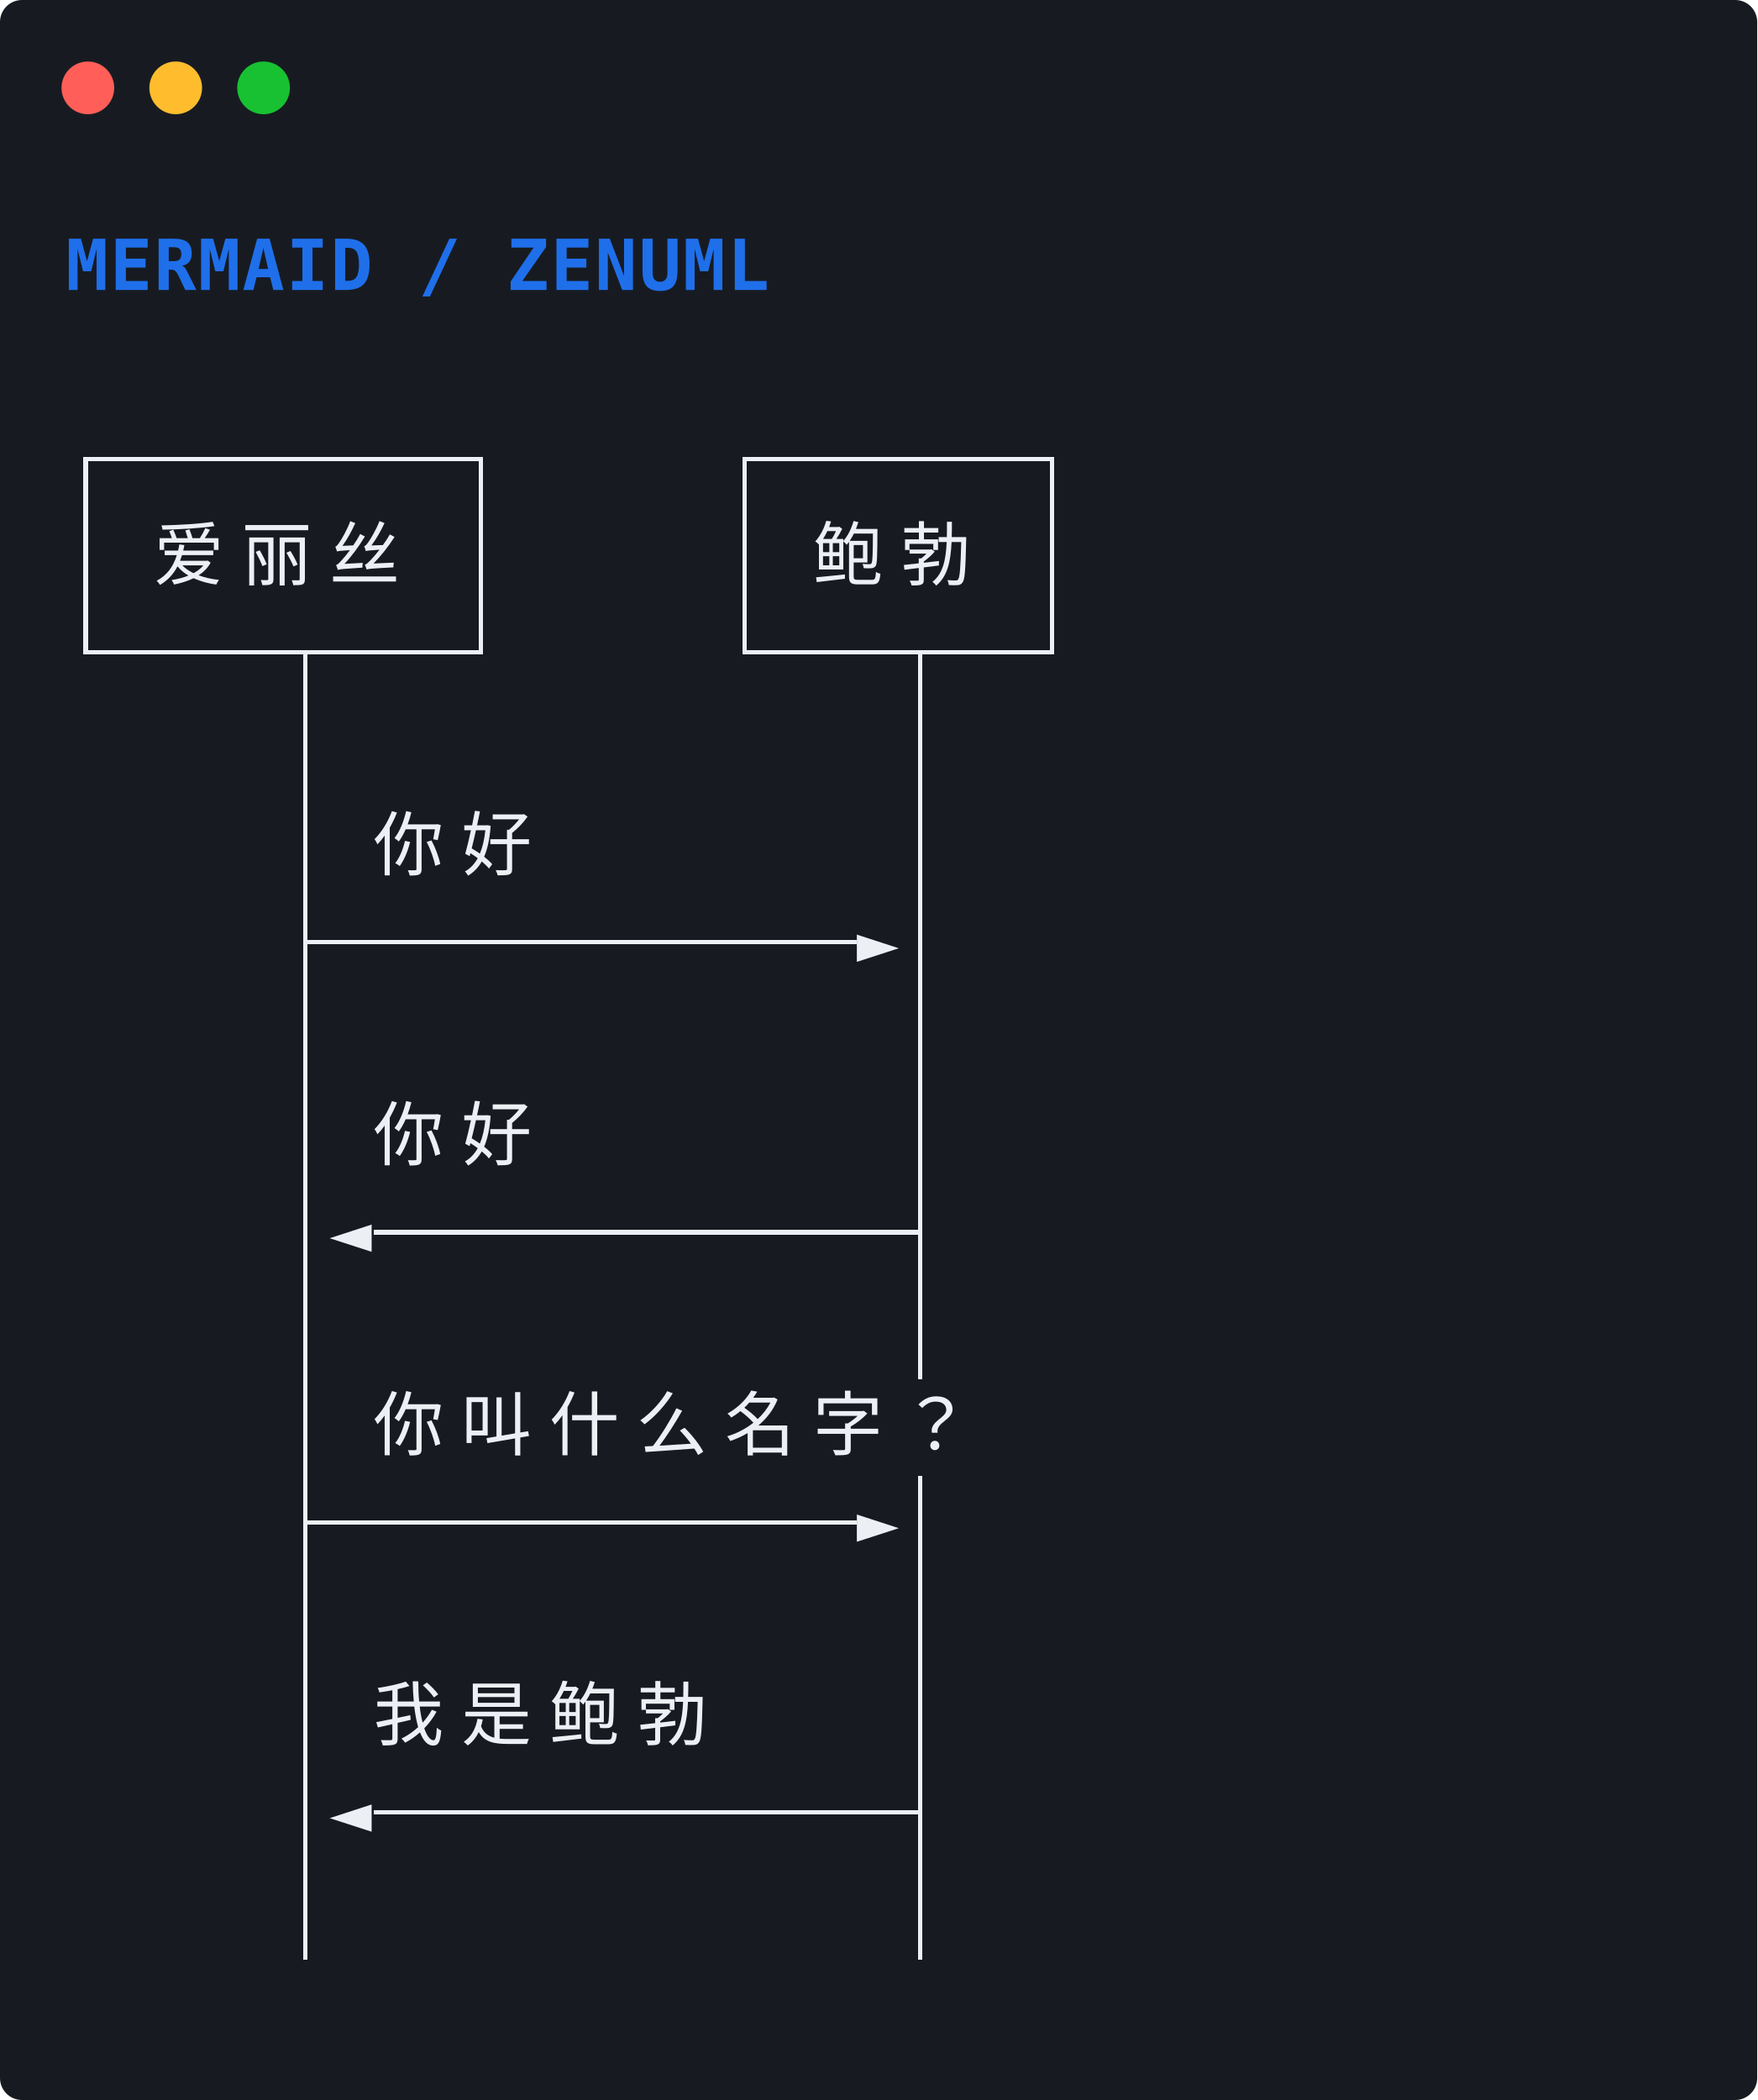
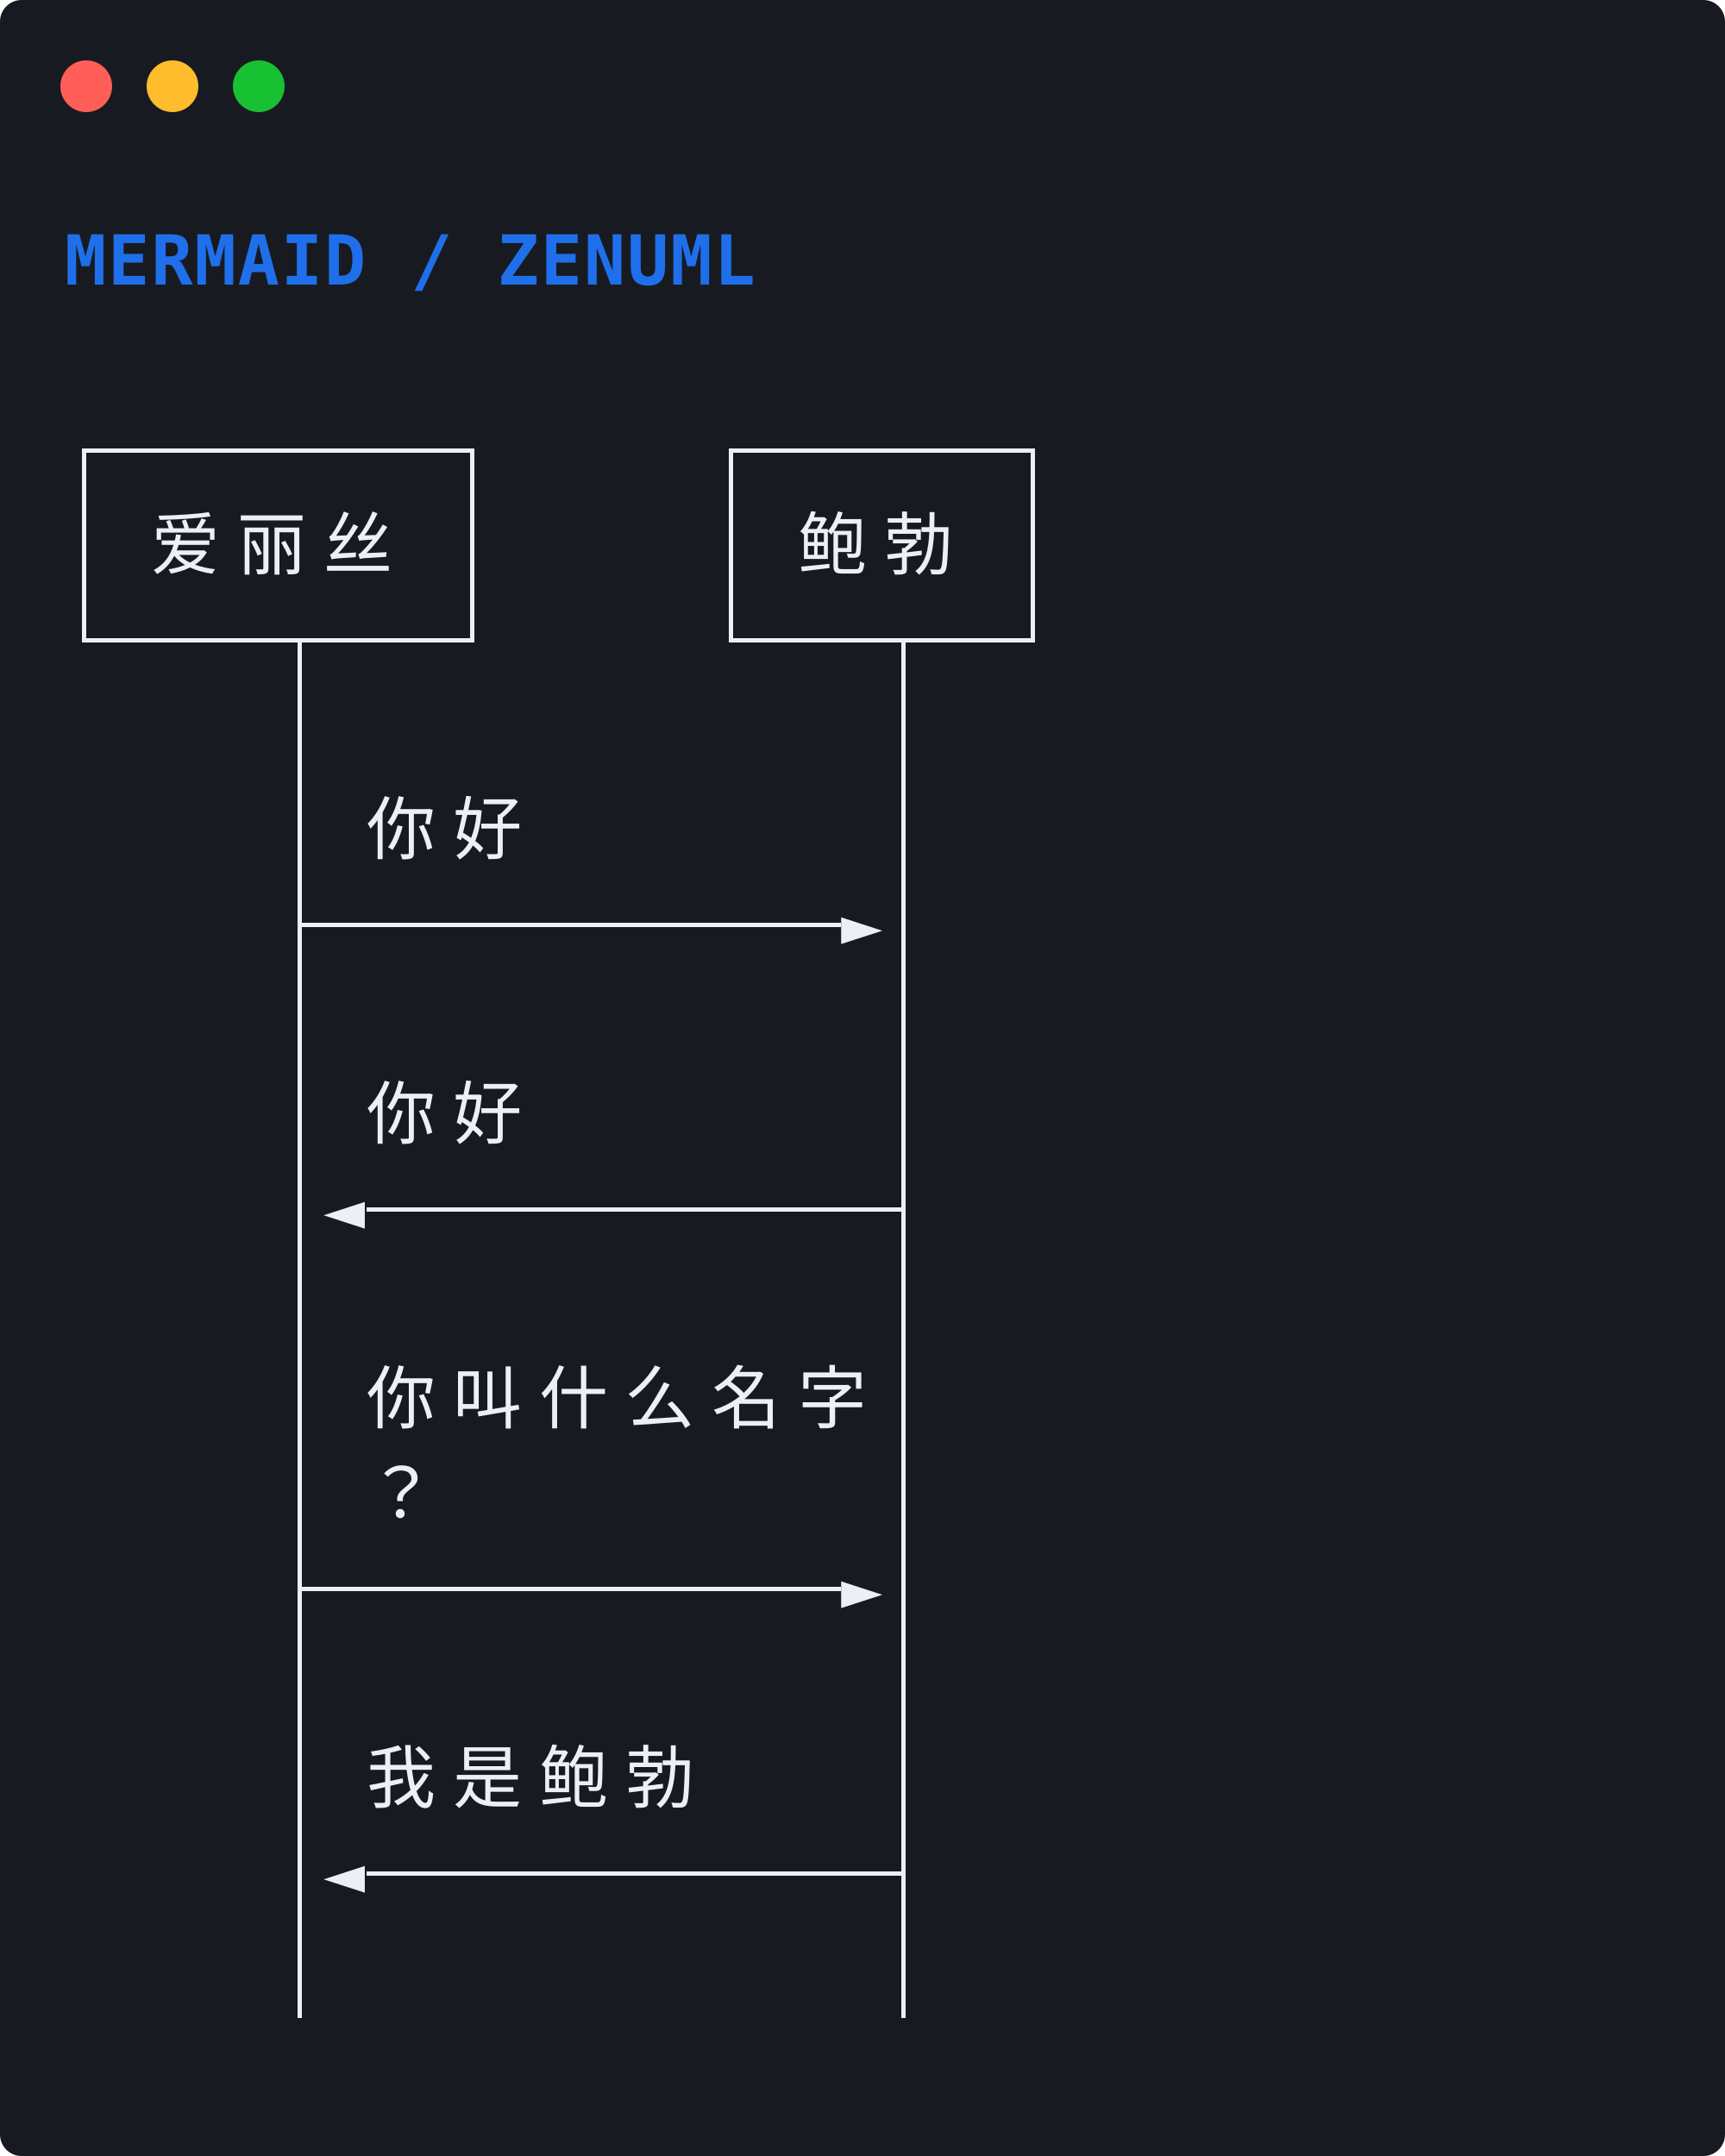
- <svg xmlns="http://www.w3.org/2000/svg" width="400" height="478" viewBox="0 0 400 478">
-   <rect width="400" height="478" rx="5" fill="#171b21" />
+ <svg xmlns="http://www.w3.org/2000/svg" width="400" height="500" viewBox="0 0 400 500">
+   <rect width="400" height="500" rx="5" fill="#171b21" />
  <circle cx="20" cy="20" r="6" fill="#ff5f58" />
  <circle cx="40" cy="20" r="6" fill="#ffbd2e" />
  <circle cx="60" cy="20" r="6" fill="#18c132" />
-   <svg x="15" y="50" width="360" height="418" viewBox="0 0 360 418" overflow="hidden">
+   <svg x="15" y="50" width="360" height="440" viewBox="0 0 360 440" overflow="hidden">
    <style>.s0{fill:#1f6feb;font-weight:700}text{white-space:pre;font-kerning:none;font-variant-ligatures:none;font-synthesis:none;font-optical-sizing:none;-webkit-font-smoothing:antialiased;text-rendering:optimizeLegibility;text-decoration-skip-ink:none;text-decoration-thickness:1px;text-underline-offset:2px;letter-spacing:0.4px}</style>
    <g font-family="'JetBrains Mono','Fira Code','SF Mono',Menlo,Consolas,'DejaVu Sans Mono','Liberation Mono','Symbols Nerd Font Mono','Symbols Nerd Font','Powerline Symbols','Apple Symbols','Segoe UI Symbol','Noto Sans Symbols 2','Noto Sans Symbols','Apple Color Emoji','Segoe UI Emoji','Noto Color Emoji',monospace" font-size="16" fill="#eceff4" shape-rendering="crispEdges">
      <defs>
        <g id="c">
          <rect width="10" height="22" fill="#6a737d" />
        </g>
        <g id="l0">
          <path d="M54 0h1v22H54M194 0h1v22H194" />
        </g>
        <g id="l1">
          <path d="M54 0h1v22H54M194 0h1v22H194" />
          <text x="70" y="16">你</text>
          <text x="90" y="16">好</text>
        </g>
        <g id="l2">
          <path d="M54 10h6v1H54M54 0h1v22H54M60 10h120v1H60M194 0h1v22H194" />
          <text x="180" y="16">►</text>
        </g>
        <g id="l3">
          <path d="M54 0h1v22H54M70 10h120v1H70M190 10h5v1H190M194 0h1v22H194" />
          <text x="60" y="16">◄</text>
        </g>
      </defs>
      <g class="r">
        <g transform="translate(0 0)">
          <g transform="translate(0 0)">
            <text y="16" class="s0">MERMAID / ZENUML</text>
          </g>
          <g transform="translate(0 44)">
            <path d="M4 10h6v1H4M4 10h1v12H4M10 10h80v1H10M90 10h5v1H90M94 10h1v12H94M154 10h6v1H154M154 10h1v12H154M160 10h60v1H160M220 10h5v1H220M224 10h1v12H224" />
          </g>
          <g transform="translate(0 66)">
            <path d="M4 0h1v22H4M94 0h1v22H94M154 0h1v22H154M224 0h1v22H224" />
            <text x="20" y="16">爱</text>
            <text x="40" y="16">丽</text>
            <text x="60" y="16">丝</text>
            <text x="170" y="16">鲍</text>
            <text x="190" y="16">勃</text>
          </g>
          <g transform="translate(0 88)">
            <path d="M4 10h6v1H4M4 0h1v11H4M10 10h40v1H10M50 10h10v1H50M54 10h1v12H54M60 10h30v1H60M90 10h5v1H90M94 0h1v11H94M154 10h6v1H154M154 0h1v11H154M160 10h30v1H160M190 10h10v1H190M194 10h1v12H194M200 10h20v1H200M220 10h5v1H220M224 0h1v11H224" />
          </g>
          <use href="#l0" y="110" />
          <use href="#l1" y="132" />
          <use href="#l2" y="154" />
          <use href="#l0" y="176" />
          <use href="#l1" y="198" />
          <use href="#l3" y="220" />
          <use href="#l0" y="242" />
          <g transform="translate(0 264)">
-             <path d="M54 0h1v22H54" />
+             <path d="M54 0h1v22H54M194 0h1v22H194" />
            <text x="70" y="16">你</text>
            <text x="90" y="16">叫</text>
            <text x="110" y="16">什</text>
            <text x="130" y="16">么</text>
            <text x="150" y="16">名</text>
            <text x="170" y="16">字</text>
-             <text x="190" y="16">？</text>
          </g>
-           <use href="#l2" y="286" />
-           <use href="#l0" y="308" />
-           <g transform="translate(0 330)">
+           <g transform="translate(0 286)">
+             <path d="M54 0h1v22H54M194 0h1v22H194" />
+             <text x="70" y="16">？</text>
+           </g>
+           <use href="#l2" y="308" />
+           <use href="#l0" y="330" />
+           <g transform="translate(0 352)">
            <path d="M54 0h1v22H54M194 0h1v22H194" />
            <text x="70" y="16">我</text>
            <text x="90" y="16">是</text>
            <text x="110" y="16">鲍</text>
            <text x="130" y="16">勃</text>
          </g>
-           <use href="#l3" y="352" />
-           <use href="#l0" y="374" />
+           <use href="#l3" y="374" />
+           <use href="#l0" y="396" />
        </g>
      </g>
    </g>
  </svg>
</svg>
